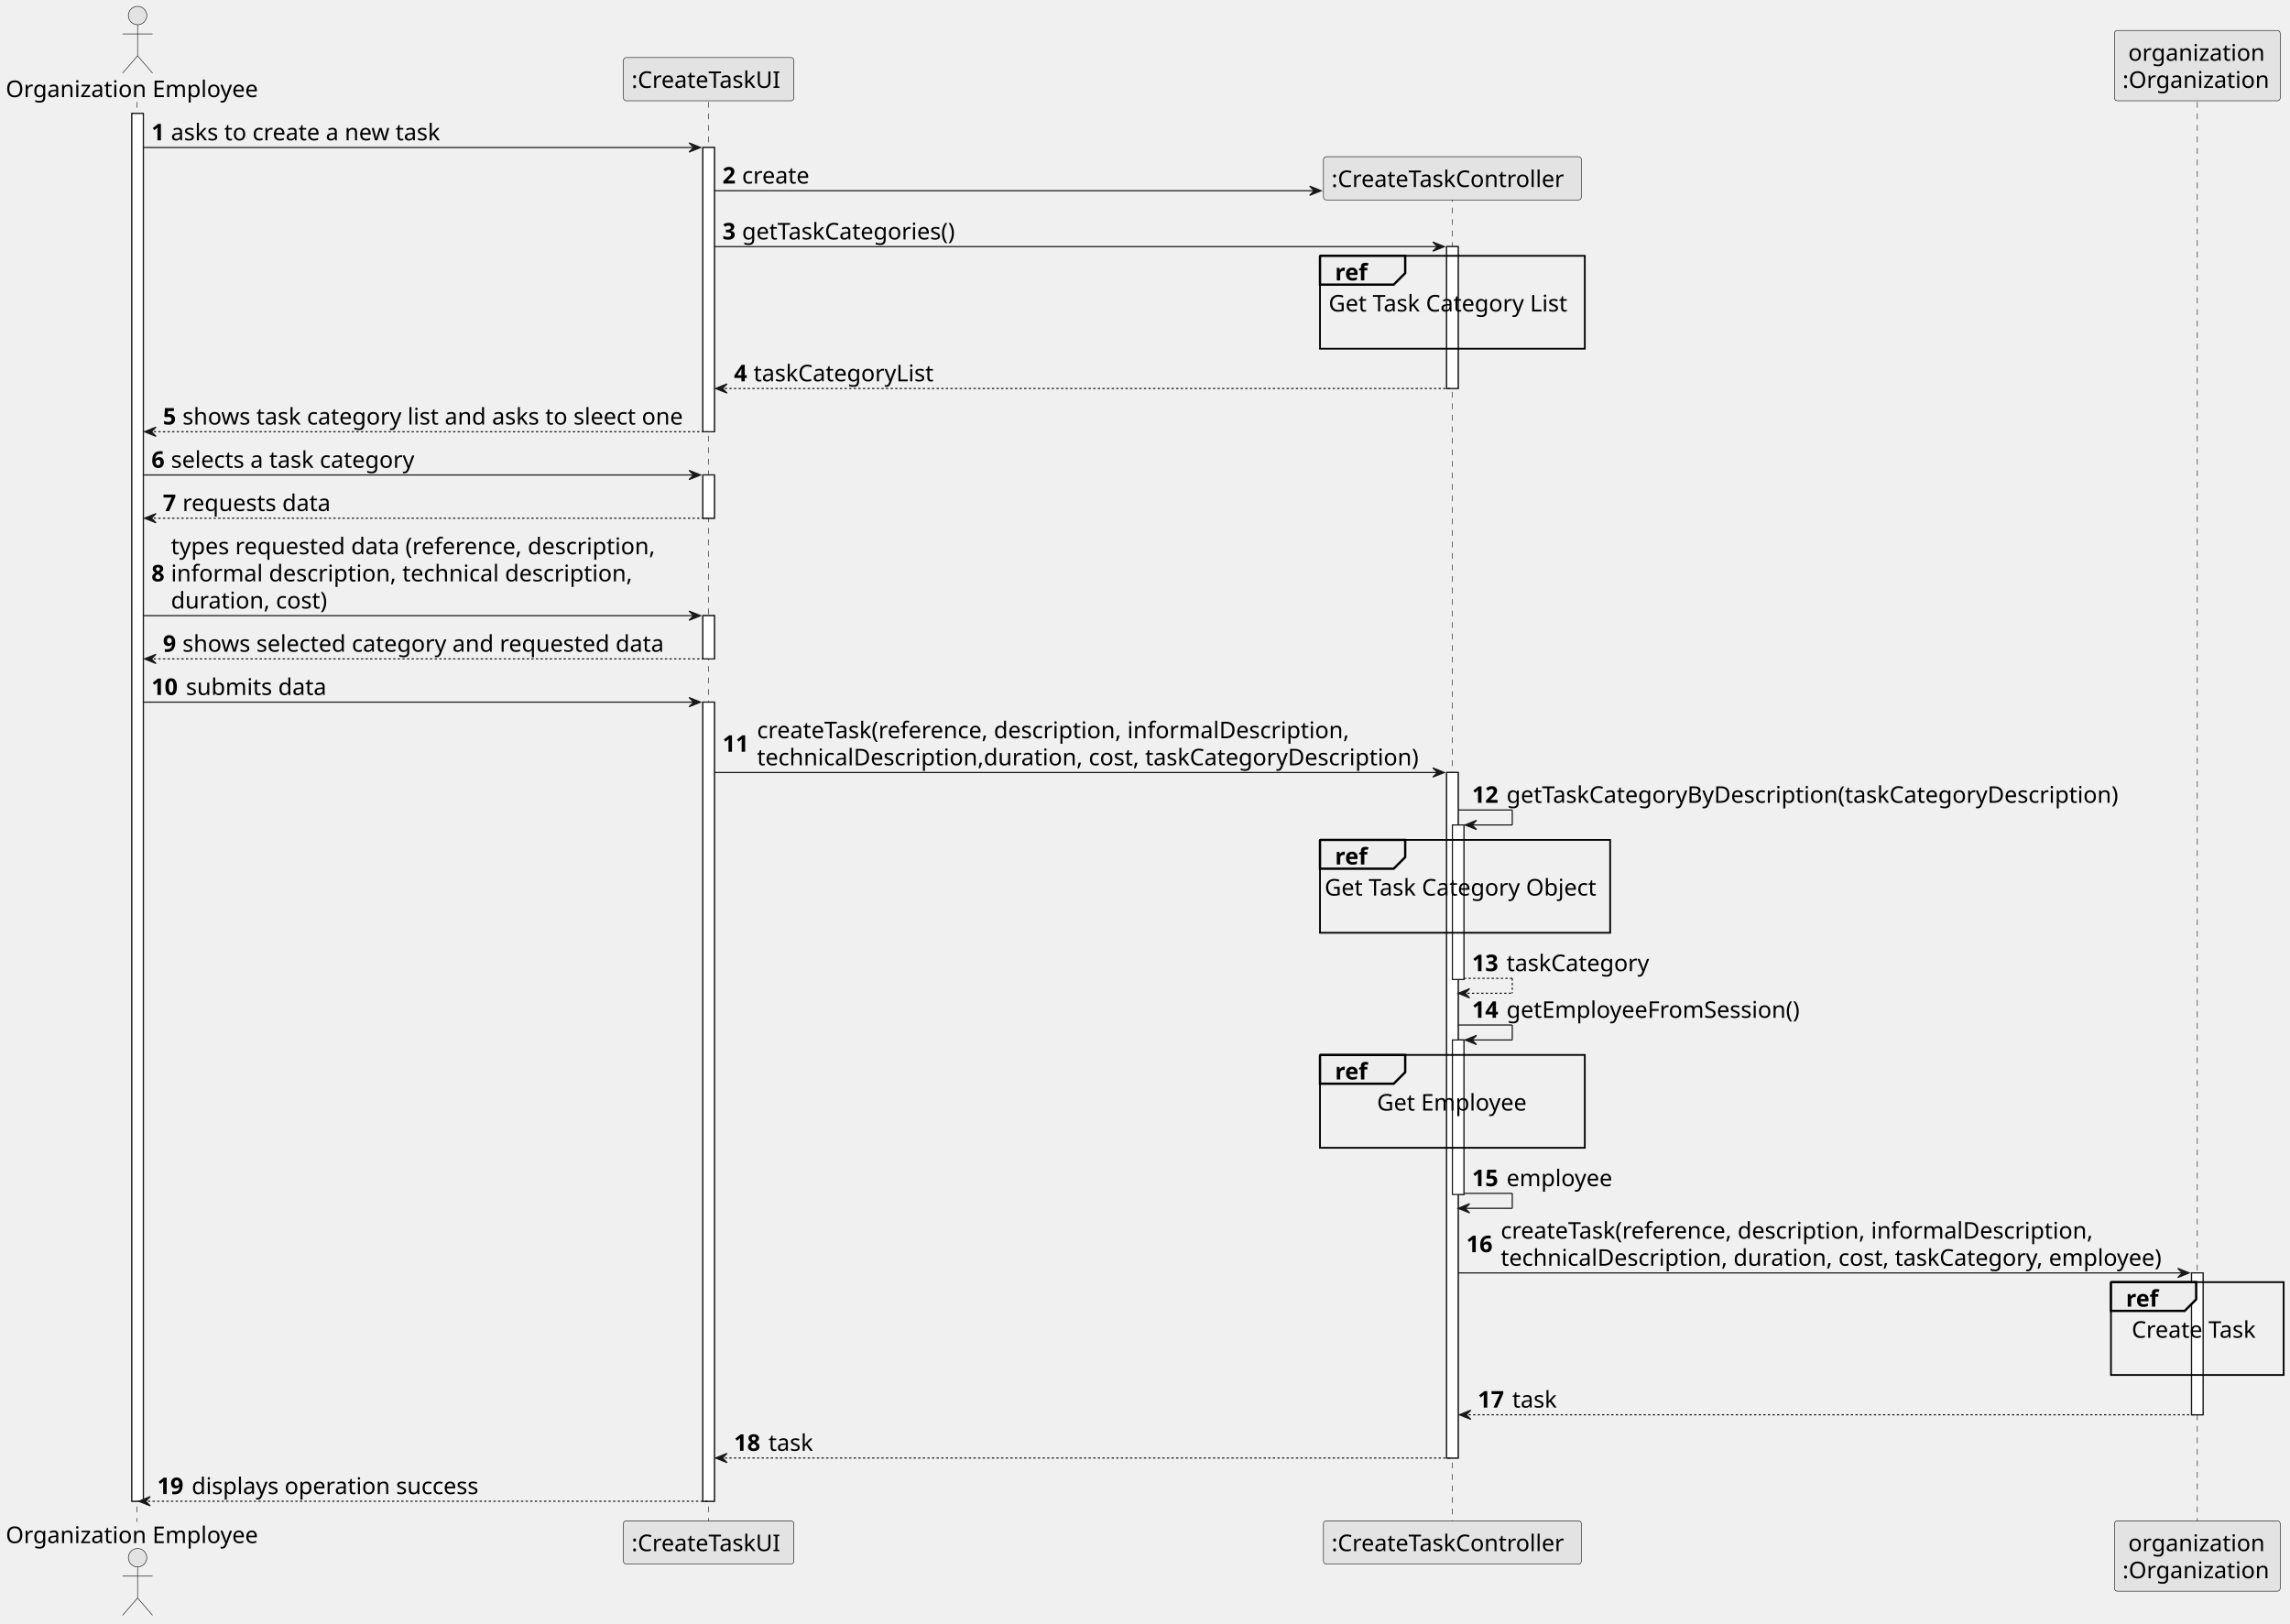
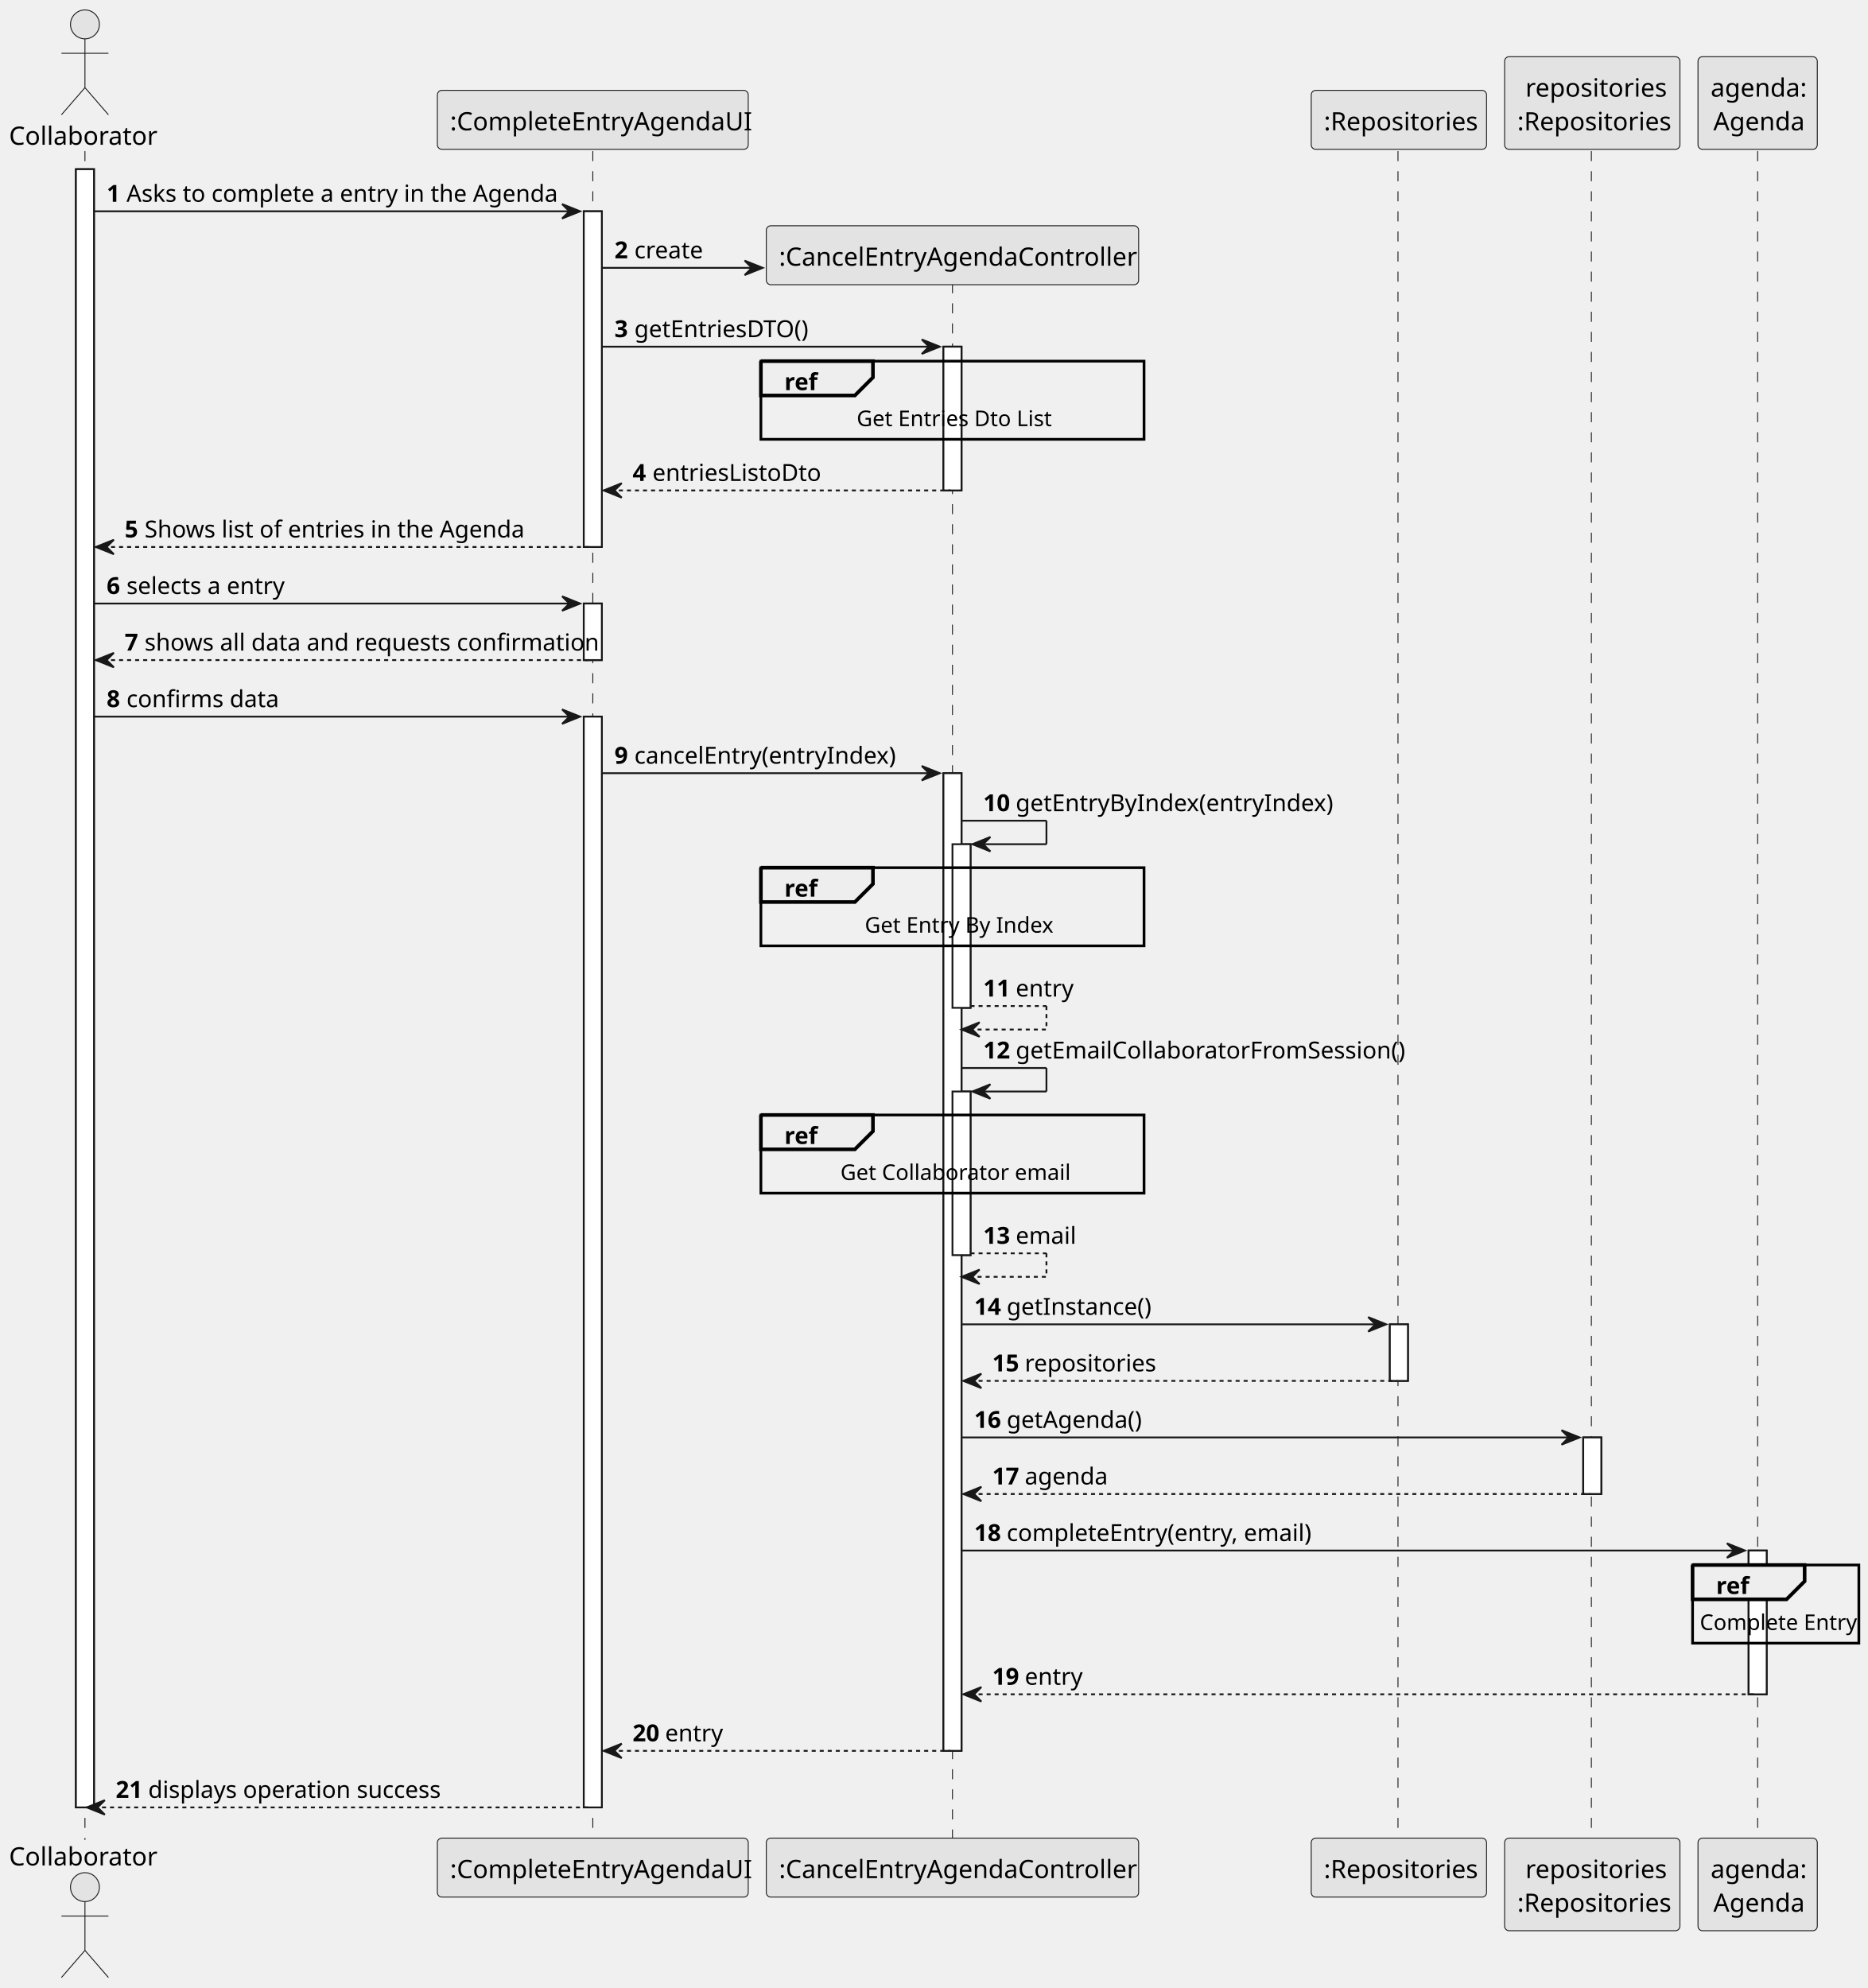
- <svg xmlns="http://www.w3.org/2000/svg" contentStyleType="text/css" height="1410px" preserveAspectRatio="none" style="width:1989px;height:1410px;background:#FFFFFF;" version="1.1" viewBox="0 0 1989 1410" width="1989px" zoomAndPan="magnify">
+ <svg xmlns="http://www.w3.org/2000/svg" contentStyleType="text/css" height="990.9px" preserveAspectRatio="none" style="width:930px;height:990px;background:#FFFFFF;" version="1.1" viewBox="0 0 930 990" width="930.6px" zoomAndPan="magnify">
  <defs />
  <g>
-     <rect fill="#FFFFFF" height="1205.414" style="stroke:#181818;stroke-width:1.0;" width="10" x="114.5" y="98.555" />
-     <rect fill="#FFFFFF" height="246.883" style="stroke:#181818;stroke-width:1.0;" width="10" x="610.5" y="128.109" />
-     <rect fill="#FFFFFF" height="37.555" style="stroke:#181818;stroke-width:1.0;" width="10" x="610.5" y="412.547" />
-     <rect fill="#FFFFFF" height="37.555" style="stroke:#181818;stroke-width:1.0;" width="10" x="610.5" y="534.766" />
-     <rect fill="#FFFFFF" height="694.094" style="stroke:#181818;stroke-width:1.0;" width="10" x="610.5" y="609.875" />
-     <rect fill="#FFFFFF" height="123.219" style="stroke:#181818;stroke-width:1.0;" width="10" x="1256.5" y="214.219" />
-     <rect fill="#FFFFFF" height="595.43" style="stroke:#181818;stroke-width:1.0;" width="10" x="1256.5" y="670.984" />
-     <rect fill="#FFFFFF" height="134.219" style="stroke:#181818;stroke-width:1.0;" width="10" x="1261.5" y="716.539" />
-     <rect fill="#FFFFFF" height="134.219" style="stroke:#181818;stroke-width:1.0;" width="10" x="1261.5" y="903.312" />
-     <rect fill="#FFFFFF" height="123.219" style="stroke:#181818;stroke-width:1.0;" width="10" x="1903.5" y="1105.641" />
-     <line style="stroke:#181818;stroke-width:0.5;stroke-dasharray:5.0,5.0;" x1="119" x2="119" y1="88.555" y2="1321.969" />
-     <line style="stroke:#181818;stroke-width:0.5;stroke-dasharray:5.0,5.0;" x1="615.5" x2="615.5" y1="88.555" y2="1321.969" />
-     <line style="stroke:#181818;stroke-width:0.5;stroke-dasharray:5.0,5.0;" x1="1261.5" x2="1261.5" y1="170.387" y2="1321.969" />
-     <line style="stroke:#181818;stroke-width:0.5;stroke-dasharray:5.0,5.0;" x1="1908.5" x2="1908.5" y1="88.555" y2="1321.969" />
-     <text fill="#000000" font-family="sans-serif" font-size="20" lengthAdjust="spacing" textLength="223" x="5" y="84.336">Organization Employee</text>
-     <ellipse cx="119.5" cy="13.5" fill="#E3E3E3" rx="8" ry="8" style="stroke:#181818;stroke-width:0.5;" />
-     <path d="M119.5,21.5 L119.5,48.5 M106.5,29.5 L132.5,29.5 M119.5,48.5 L106.5,63.5 M119.5,48.5 L132.5,63.5 " fill="none" style="stroke:#181818;stroke-width:0.5;" />
-     <text fill="#000000" font-family="sans-serif" font-size="20" lengthAdjust="spacing" textLength="223" x="5" y="1340.305">Organization Employee</text>
-     <ellipse cx="119.5" cy="1353.023" fill="#E3E3E3" rx="8" ry="8" style="stroke:#181818;stroke-width:0.5;" />
-     <path d="M119.5,1361.023 L119.5,1388.023 M106.5,1369.023 L132.5,1369.023 M119.5,1388.023 L106.5,1403.023 M119.5,1388.023 L132.5,1403.023 " fill="none" style="stroke:#181818;stroke-width:0.5;" />
-     <rect fill="#E3E3E3" height="37.555" rx="2.5" ry="2.5" style="stroke:#181818;stroke-width:0.5;" width="148" x="541.5" y="50" />
-     <text fill="#000000" font-family="sans-serif" font-size="20" lengthAdjust="spacing" textLength="134" x="548.5" y="76.336">:CreateTaskUI</text>
-     <rect fill="#E3E3E3" height="37.555" rx="2.5" ry="2.5" style="stroke:#181818;stroke-width:0.5;" width="148" x="541.5" y="1320.969" />
-     <text fill="#000000" font-family="sans-serif" font-size="20" lengthAdjust="spacing" textLength="134" x="548.5" y="1347.305">:CreateTaskUI</text>
-     <rect fill="#E3E3E3" height="37.555" rx="2.5" ry="2.5" style="stroke:#181818;stroke-width:0.5;" width="224" x="1149.5" y="1320.969" />
-     <text fill="#000000" font-family="sans-serif" font-size="20" lengthAdjust="spacing" textLength="210" x="1156.5" y="1347.305">:CreateTaskController</text>
-     <rect fill="#E3E3E3" height="61.109" rx="2.5" ry="2.5" style="stroke:#181818;stroke-width:0.5;" width="144" x="1836.5" y="26.445" />
-     <text fill="#000000" font-family="sans-serif" font-size="20" lengthAdjust="spacing" textLength="120" x="1848.5" y="52.781">organization</text>
-     <text fill="#000000" font-family="sans-serif" font-size="20" lengthAdjust="spacing" textLength="130" x="1843.5" y="76.336">:Organization</text>
-     <rect fill="#E3E3E3" height="61.109" rx="2.5" ry="2.5" style="stroke:#181818;stroke-width:0.5;" width="144" x="1836.5" y="1320.969" />
-     <text fill="#000000" font-family="sans-serif" font-size="20" lengthAdjust="spacing" textLength="120" x="1848.5" y="1347.305">organization</text>
-     <text fill="#000000" font-family="sans-serif" font-size="20" lengthAdjust="spacing" textLength="130" x="1843.5" y="1370.859">:Organization</text>
-     <rect fill="#FFFFFF" height="1205.414" style="stroke:#181818;stroke-width:1.0;" width="10" x="114.5" y="98.555" />
-     <rect fill="#FFFFFF" height="246.883" style="stroke:#181818;stroke-width:1.0;" width="10" x="610.5" y="128.109" />
-     <rect fill="#FFFFFF" height="37.555" style="stroke:#181818;stroke-width:1.0;" width="10" x="610.5" y="412.547" />
-     <rect fill="#FFFFFF" height="37.555" style="stroke:#181818;stroke-width:1.0;" width="10" x="610.5" y="534.766" />
-     <rect fill="#FFFFFF" height="694.094" style="stroke:#181818;stroke-width:1.0;" width="10" x="610.5" y="609.875" />
-     <rect fill="#FFFFFF" height="123.219" style="stroke:#181818;stroke-width:1.0;" width="10" x="1256.5" y="214.219" />
-     <rect fill="#FFFFFF" height="595.43" style="stroke:#181818;stroke-width:1.0;" width="10" x="1256.5" y="670.984" />
-     <rect fill="#FFFFFF" height="134.219" style="stroke:#181818;stroke-width:1.0;" width="10" x="1261.5" y="716.539" />
-     <rect fill="#FFFFFF" height="134.219" style="stroke:#181818;stroke-width:1.0;" width="10" x="1261.5" y="903.312" />
-     <rect fill="#FFFFFF" height="123.219" style="stroke:#181818;stroke-width:1.0;" width="10" x="1903.5" y="1105.641" />
-     <polygon fill="#181818" points="598.5,124.109,608.5,128.109,598.5,132.109,602.5,128.109" style="stroke:#181818;stroke-width:1.0;" />
-     <line style="stroke:#181818;stroke-width:1.0;" x1="124.5" x2="604.5" y1="128.109" y2="128.109" />
-     <text fill="#000000" font-family="sans-serif" font-size="20" font-weight="bold" lengthAdjust="spacing" textLength="13" x="131.5" y="121.891">1</text>
-     <text fill="#000000" font-family="sans-serif" font-size="20" lengthAdjust="spacing" textLength="239" x="148.5" y="121.891">asks to create a new task</text>
-     <polygon fill="#181818" points="1137.5,161.664,1147.5,165.664,1137.5,169.664,1141.5,165.664" style="stroke:#181818;stroke-width:1.0;" />
-     <line style="stroke:#181818;stroke-width:1.0;" x1="620.5" x2="1143.5" y1="165.664" y2="165.664" />
-     <text fill="#000000" font-family="sans-serif" font-size="20" font-weight="bold" lengthAdjust="spacing" textLength="13" x="627.5" y="159.445">2</text>
-     <text fill="#000000" font-family="sans-serif" font-size="20" lengthAdjust="spacing" textLength="58" x="644.5" y="159.445">create</text>
-     <rect fill="#E3E3E3" height="37.555" rx="2.5" ry="2.5" style="stroke:#181818;stroke-width:0.5;" width="224" x="1149.5" y="136.109" />
-     <text fill="#000000" font-family="sans-serif" font-size="20" lengthAdjust="spacing" textLength="210" x="1156.5" y="162.445">:CreateTaskController</text>
-     <polygon fill="#181818" points="1244.5,210.219,1254.5,214.219,1244.5,218.219,1248.5,214.219" style="stroke:#181818;stroke-width:1.0;" />
-     <line style="stroke:#181818;stroke-width:1.0;" x1="620.5" x2="1250.5" y1="214.219" y2="214.219" />
-     <text fill="#000000" font-family="sans-serif" font-size="20" font-weight="bold" lengthAdjust="spacing" textLength="13" x="627.5" y="208">3</text>
-     <text fill="#000000" font-family="sans-serif" font-size="20" lengthAdjust="spacing" textLength="192" x="644.5" y="208">getTaskCategories()</text>
-     <rect fill="none" height="80.664" style="stroke:#000000;stroke-width:1.5;" width="230" x="1146.5" y="222.219" />
-     <path d="M1146.5,222.219 L1220.5,222.219 L1220.5,237.219 L1210.5,247.219 L1146.5,247.219 L1146.5,222.219 " fill="#EEEEEE" style="stroke:#000000;stroke-width:2.0;" />
-     <text fill="#000000" font-family="sans-serif" font-size="20" font-weight="bold" lengthAdjust="spacing" textLength="29" x="1159.5" y="243.555">ref</text>
-     <text fill="#000000" font-family="sans-serif" font-size="20" lengthAdjust="spacing" textLength="215" x="1154" y="270.555">Get Task Category List</text>
-     <text fill="#000000" font-family="sans-serif" font-size="20" lengthAdjust="spacing" textLength="6" x="1258.5" y="294.109"> </text>
-     <polygon fill="#181818" points="631.5,333.438,621.5,337.438,631.5,341.438,627.5,337.438" style="stroke:#181818;stroke-width:1.0;" />
-     <line style="stroke:#181818;stroke-width:1.0;stroke-dasharray:2.0,2.0;" x1="625.5" x2="1260.5" y1="337.438" y2="337.438" />
-     <text fill="#000000" font-family="sans-serif" font-size="20" font-weight="bold" lengthAdjust="spacing" textLength="13" x="637.5" y="331.219">4</text>
-     <text fill="#000000" font-family="sans-serif" font-size="20" lengthAdjust="spacing" textLength="159" x="654.5" y="331.219">taskCategoryList</text>
-     <polygon fill="#181818" points="135.5,370.992,125.5,374.992,135.5,378.992,131.5,374.992" style="stroke:#181818;stroke-width:1.0;" />
-     <line style="stroke:#181818;stroke-width:1.0;stroke-dasharray:2.0,2.0;" x1="129.5" x2="614.5" y1="374.992" y2="374.992" />
-     <text fill="#000000" font-family="sans-serif" font-size="20" font-weight="bold" lengthAdjust="spacing" textLength="13" x="141.5" y="368.773">5</text>
-     <text fill="#000000" font-family="sans-serif" font-size="20" lengthAdjust="spacing" textLength="445" x="158.5" y="368.773">shows task category list and asks to sleect one</text>
-     <polygon fill="#181818" points="598.5,408.547,608.5,412.547,598.5,416.547,602.5,412.547" style="stroke:#181818;stroke-width:1.0;" />
-     <line style="stroke:#181818;stroke-width:1.0;" x1="124.5" x2="604.5" y1="412.547" y2="412.547" />
-     <text fill="#000000" font-family="sans-serif" font-size="20" font-weight="bold" lengthAdjust="spacing" textLength="13" x="131.5" y="406.328">6</text>
-     <text fill="#000000" font-family="sans-serif" font-size="20" lengthAdjust="spacing" textLength="215" x="148.5" y="406.328">selects a task category</text>
-     <polygon fill="#181818" points="135.5,446.102,125.5,450.102,135.5,454.102,131.5,450.102" style="stroke:#181818;stroke-width:1.0;" />
-     <line style="stroke:#181818;stroke-width:1.0;stroke-dasharray:2.0,2.0;" x1="129.5" x2="614.5" y1="450.102" y2="450.102" />
-     <text fill="#000000" font-family="sans-serif" font-size="20" font-weight="bold" lengthAdjust="spacing" textLength="13" x="141.5" y="443.883">7</text>
-     <text fill="#000000" font-family="sans-serif" font-size="20" lengthAdjust="spacing" textLength="130" x="158.5" y="443.883">requests data</text>
-     <polygon fill="#181818" points="598.5,530.766,608.5,534.766,598.5,538.766,602.5,534.766" style="stroke:#181818;stroke-width:1.0;" />
-     <line style="stroke:#181818;stroke-width:1.0;" x1="124.5" x2="604.5" y1="534.766" y2="534.766" />
-     <text fill="#000000" font-family="sans-serif" font-size="20" font-weight="bold" lengthAdjust="spacing" textLength="13" x="131.5" y="504.992">8</text>
-     <text fill="#000000" font-family="sans-serif" font-size="20" lengthAdjust="spacing" textLength="429" x="148.5" y="481.438">types requested data (reference, description,</text>
-     <text fill="#000000" font-family="sans-serif" font-size="20" lengthAdjust="spacing" textLength="412" x="148.5" y="504.992">informal description, technical description,</text>
-     <text fill="#000000" font-family="sans-serif" font-size="20" lengthAdjust="spacing" textLength="139" x="148.5" y="528.547">duration, cost)</text>
-     <polygon fill="#181818" points="135.5,568.32,125.5,572.32,135.5,576.32,131.5,572.32" style="stroke:#181818;stroke-width:1.0;" />
-     <line style="stroke:#181818;stroke-width:1.0;stroke-dasharray:2.0,2.0;" x1="129.5" x2="614.5" y1="572.32" y2="572.32" />
-     <text fill="#000000" font-family="sans-serif" font-size="20" font-weight="bold" lengthAdjust="spacing" textLength="13" x="141.5" y="566.102">9</text>
-     <text fill="#000000" font-family="sans-serif" font-size="20" lengthAdjust="spacing" textLength="423" x="158.5" y="566.102">shows selected category and requested data</text>
-     <polygon fill="#181818" points="598.5,605.875,608.5,609.875,598.5,613.875,602.5,609.875" style="stroke:#181818;stroke-width:1.0;" />
-     <line style="stroke:#181818;stroke-width:1.0;" x1="124.5" x2="604.5" y1="609.875" y2="609.875" />
-     <text fill="#000000" font-family="sans-serif" font-size="20" font-weight="bold" lengthAdjust="spacing" textLength="26" x="131.5" y="603.656">10</text>
-     <text fill="#000000" font-family="sans-serif" font-size="20" lengthAdjust="spacing" textLength="125" x="161.5" y="603.656">submits data</text>
-     <polygon fill="#181818" points="1244.5,666.984,1254.5,670.984,1244.5,674.984,1248.5,670.984" style="stroke:#181818;stroke-width:1.0;" />
-     <line style="stroke:#181818;stroke-width:1.0;" x1="620.5" x2="1250.5" y1="670.984" y2="670.984" />
-     <text fill="#000000" font-family="sans-serif" font-size="20" font-weight="bold" lengthAdjust="spacing" textLength="26" x="627.5" y="652.988">11</text>
-     <text fill="#000000" font-family="sans-serif" font-size="20" lengthAdjust="spacing" textLength="529" x="657.5" y="641.211">createTask(reference, description, informalDescription,</text>
-     <text fill="#000000" font-family="sans-serif" font-size="20" lengthAdjust="spacing" textLength="587" x="657.5" y="664.766">technicalDescription,duration, cost, taskCategoryDescription)</text>
-     <line style="stroke:#181818;stroke-width:1.0;" x1="1266.5" x2="1313.5" y1="703.539" y2="703.539" />
-     <line style="stroke:#181818;stroke-width:1.0;" x1="1313.5" x2="1313.5" y1="703.539" y2="716.539" />
-     <line style="stroke:#181818;stroke-width:1.0;" x1="1272.5" x2="1313.5" y1="716.539" y2="716.539" />
-     <polygon fill="#181818" points="1282.5,712.539,1272.5,716.539,1282.5,720.539,1278.5,716.539" style="stroke:#181818;stroke-width:1.0;" />
-     <text fill="#000000" font-family="sans-serif" font-size="20" font-weight="bold" lengthAdjust="spacing" textLength="26" x="1278.5" y="697.32">12</text>
-     <text fill="#000000" font-family="sans-serif" font-size="20" lengthAdjust="spacing" textLength="542" x="1308.5" y="697.32">getTaskCategoryByDescription(taskCategoryDescription)</text>
-     <rect fill="none" height="80.664" style="stroke:#000000;stroke-width:1.5;" width="252" x="1146.5" y="729.539" />
-     <path d="M1146.5,729.539 L1220.5,729.539 L1220.5,744.539 L1210.5,754.539 L1146.5,754.539 L1146.5,729.539 " fill="#EEEEEE" style="stroke:#000000;stroke-width:2.0;" />
-     <text fill="#000000" font-family="sans-serif" font-size="20" font-weight="bold" lengthAdjust="spacing" textLength="29" x="1159.5" y="750.875">ref</text>
-     <text fill="#000000" font-family="sans-serif" font-size="20" lengthAdjust="spacing" textLength="244" x="1150.5" y="777.875">Get Task Category Object</text>
-     <text fill="#000000" font-family="sans-serif" font-size="20" lengthAdjust="spacing" textLength="6" x="1269.5" y="801.43"> </text>
-     <line style="stroke:#181818;stroke-width:1.0;stroke-dasharray:2.0,2.0;" x1="1271.5" x2="1313.5" y1="849.758" y2="849.758" />
-     <line style="stroke:#181818;stroke-width:1.0;stroke-dasharray:2.0,2.0;" x1="1313.5" x2="1313.5" y1="849.758" y2="862.758" />
-     <line style="stroke:#181818;stroke-width:1.0;stroke-dasharray:2.0,2.0;" x1="1266.5" x2="1313.5" y1="862.758" y2="862.758" />
-     <polygon fill="#181818" points="1276.5,858.758,1266.5,862.758,1276.5,866.758,1272.5,862.758" style="stroke:#181818;stroke-width:1.0;" />
-     <text fill="#000000" font-family="sans-serif" font-size="20" font-weight="bold" lengthAdjust="spacing" textLength="26" x="1278.5" y="843.539">13</text>
-     <text fill="#000000" font-family="sans-serif" font-size="20" lengthAdjust="spacing" textLength="125" x="1308.5" y="843.539">taskCategory</text>
-     <line style="stroke:#181818;stroke-width:1.0;" x1="1266.5" x2="1313.5" y1="890.312" y2="890.312" />
-     <line style="stroke:#181818;stroke-width:1.0;" x1="1313.5" x2="1313.5" y1="890.312" y2="903.312" />
-     <line style="stroke:#181818;stroke-width:1.0;" x1="1272.5" x2="1313.5" y1="903.312" y2="903.312" />
-     <polygon fill="#181818" points="1282.5,899.312,1272.5,903.312,1282.5,907.312,1278.5,903.312" style="stroke:#181818;stroke-width:1.0;" />
-     <text fill="#000000" font-family="sans-serif" font-size="20" font-weight="bold" lengthAdjust="spacing" textLength="26" x="1278.5" y="884.094">14</text>
-     <text fill="#000000" font-family="sans-serif" font-size="20" lengthAdjust="spacing" textLength="259" x="1308.5" y="884.094">getEmployeeFromSession()</text>
-     <rect fill="none" height="80.664" style="stroke:#000000;stroke-width:1.5;" width="230" x="1146.5" y="916.312" />
-     <path d="M1146.5,916.312 L1220.5,916.312 L1220.5,931.312 L1210.5,941.312 L1146.5,941.312 L1146.5,916.312 " fill="#EEEEEE" style="stroke:#000000;stroke-width:2.0;" />
-     <text fill="#000000" font-family="sans-serif" font-size="20" font-weight="bold" lengthAdjust="spacing" textLength="29" x="1159.5" y="937.648">ref</text>
-     <text fill="#000000" font-family="sans-serif" font-size="20" lengthAdjust="spacing" textLength="131" x="1196" y="964.648">Get Employee</text>
-     <text fill="#000000" font-family="sans-serif" font-size="20" lengthAdjust="spacing" textLength="6" x="1258.5" y="988.203"> </text>
-     <line style="stroke:#181818;stroke-width:1.0;" x1="1271.5" x2="1313.5" y1="1036.531" y2="1036.531" />
-     <line style="stroke:#181818;stroke-width:1.0;" x1="1313.5" x2="1313.5" y1="1036.531" y2="1049.531" />
-     <line style="stroke:#181818;stroke-width:1.0;" x1="1266.5" x2="1313.5" y1="1049.531" y2="1049.531" />
-     <polygon fill="#181818" points="1276.5,1045.531,1266.5,1049.531,1276.5,1053.531,1272.5,1049.531" style="stroke:#181818;stroke-width:1.0;" />
-     <text fill="#000000" font-family="sans-serif" font-size="20" font-weight="bold" lengthAdjust="spacing" textLength="26" x="1278.5" y="1030.312">15</text>
-     <text fill="#000000" font-family="sans-serif" font-size="20" lengthAdjust="spacing" textLength="93" x="1308.5" y="1030.312">employee</text>
-     <polygon fill="#181818" points="1891.5,1101.641,1901.5,1105.641,1891.5,1109.641,1895.5,1105.641" style="stroke:#181818;stroke-width:1.0;" />
-     <line style="stroke:#181818;stroke-width:1.0;" x1="1266.5" x2="1897.5" y1="1105.641" y2="1105.641" />
-     <text fill="#000000" font-family="sans-serif" font-size="20" font-weight="bold" lengthAdjust="spacing" textLength="26" x="1273.5" y="1087.645">16</text>
-     <text fill="#000000" font-family="sans-serif" font-size="20" lengthAdjust="spacing" textLength="529" x="1303.5" y="1075.867">createTask(reference, description, informalDescription,</text>
-     <text fill="#000000" font-family="sans-serif" font-size="20" lengthAdjust="spacing" textLength="588" x="1303.5" y="1099.422">technicalDescription, duration, cost, taskCategory, employee)</text>
-     <rect fill="none" height="80.664" style="stroke:#000000;stroke-width:1.5;" width="150" x="1833.5" y="1113.641" />
-     <path d="M1833.5,1113.641 L1907.5,1113.641 L1907.5,1128.641 L1897.5,1138.641 L1833.5,1138.641 L1833.5,1113.641 " fill="#EEEEEE" style="stroke:#000000;stroke-width:2.0;" />
-     <text fill="#000000" font-family="sans-serif" font-size="20" font-weight="bold" lengthAdjust="spacing" textLength="29" x="1846.5" y="1134.977">ref</text>
-     <text fill="#000000" font-family="sans-serif" font-size="20" lengthAdjust="spacing" textLength="114" x="1851.5" y="1161.977">Create Task</text>
-     <text fill="#000000" font-family="sans-serif" font-size="20" lengthAdjust="spacing" textLength="6" x="1905.5" y="1185.531"> </text>
-     <polygon fill="#181818" points="1277.5,1224.859,1267.5,1228.859,1277.5,1232.859,1273.5,1228.859" style="stroke:#181818;stroke-width:1.0;" />
-     <line style="stroke:#181818;stroke-width:1.0;stroke-dasharray:2.0,2.0;" x1="1271.5" x2="1907.5" y1="1228.859" y2="1228.859" />
-     <text fill="#000000" font-family="sans-serif" font-size="20" font-weight="bold" lengthAdjust="spacing" textLength="26" x="1283.5" y="1222.641">17</text>
-     <text fill="#000000" font-family="sans-serif" font-size="20" lengthAdjust="spacing" textLength="40" x="1313.5" y="1222.641">task</text>
-     <polygon fill="#181818" points="631.5,1262.414,621.5,1266.414,631.5,1270.414,627.5,1266.414" style="stroke:#181818;stroke-width:1.0;" />
-     <line style="stroke:#181818;stroke-width:1.0;stroke-dasharray:2.0,2.0;" x1="625.5" x2="1260.5" y1="1266.414" y2="1266.414" />
-     <text fill="#000000" font-family="sans-serif" font-size="20" font-weight="bold" lengthAdjust="spacing" textLength="26" x="637.5" y="1260.195">18</text>
-     <text fill="#000000" font-family="sans-serif" font-size="20" lengthAdjust="spacing" textLength="40" x="667.5" y="1260.195">task</text>
-     <polygon fill="#181818" points="130.5,1299.969,120.5,1303.969,130.5,1307.969,126.5,1303.969" style="stroke:#181818;stroke-width:1.0;" />
-     <line style="stroke:#181818;stroke-width:1.0;stroke-dasharray:2.0,2.0;" x1="124.5" x2="614.5" y1="1303.969" y2="1303.969" />
-     <text fill="#000000" font-family="sans-serif" font-size="20" font-weight="bold" lengthAdjust="spacing" textLength="26" x="136.5" y="1297.75">19</text>
-     <text fill="#000000" font-family="sans-serif" font-size="20" lengthAdjust="spacing" textLength="256" x="166.5" y="1297.75">displays operation success</text>
+     <rect fill="#FFFFFF" height="815.804" style="stroke:#181818;stroke-width:0.9;" width="9" x="37.8" y="84.259" />
+     <rect fill="#FFFFFF" height="167.172" style="stroke:#181818;stroke-width:0.9;" width="9" x="290.7" y="105.221" />
+     <rect fill="#FFFFFF" height="28.162" style="stroke:#181818;stroke-width:0.9;" width="9" x="290.7" y="300.554" />
+     <rect fill="#FFFFFF" height="543.185" style="stroke:#181818;stroke-width:0.9;" width="9" x="290.7" y="356.878" />
+     <rect fill="#FFFFFF" height="71.589" style="stroke:#181818;stroke-width:0.9;" width="9" x="469.8" y="172.642" />
+     <rect fill="#FFFFFF" height="486.861" style="stroke:#181818;stroke-width:0.9;" width="9" x="469.8" y="385.04" />
+     <rect fill="#FFFFFF" height="81.489" style="stroke:#181818;stroke-width:0.9;" width="9" x="474.3" y="420.402" />
+     <rect fill="#FFFFFF" height="81.489" style="stroke:#181818;stroke-width:0.9;" width="9" x="474.3" y="543.553" />
+     <rect fill="#FFFFFF" height="28.162" style="stroke:#181818;stroke-width:0.9;" width="9" x="692.1" y="659.503" />
+     <rect fill="#FFFFFF" height="28.162" style="stroke:#181818;stroke-width:0.9;" width="9" x="788.4" y="715.827" />
+     <rect fill="#FFFFFF" height="71.589" style="stroke:#181818;stroke-width:0.9;" width="9" x="870.75" y="772.151" />
+     <line style="stroke:#181818;stroke-width:0.45;stroke-dasharray:5.0,5.0;" x1="42.3" x2="42.3" y1="75.259" y2="916.263" />
+     <line style="stroke:#181818;stroke-width:0.45;stroke-dasharray:5.0,5.0;" x1="295.2" x2="295.2" y1="75.259" y2="916.263" />
+     <line style="stroke:#181818;stroke-width:0.45;stroke-dasharray:5.0,5.0;" x1="474.3" x2="474.3" y1="141.05" y2="916.263" />
+     <line style="stroke:#181818;stroke-width:0.45;stroke-dasharray:5.0,5.0;" x1="696.15" x2="696.15" y1="75.259" y2="916.263" />
+     <line style="stroke:#181818;stroke-width:0.45;stroke-dasharray:5.0,5.0;" x1="792.45" x2="792.45" y1="75.259" y2="916.263" />
+     <line style="stroke:#181818;stroke-width:0.45;stroke-dasharray:5.0,5.0;" x1="875.25" x2="875.25" y1="75.259" y2="916.263" />
+     <text fill="#000000" font-family="sans-serif" font-size="12.6" lengthAdjust="spacing" textLength="70.2" x="4.5" y="72.097">Collaborator</text>
+     <ellipse cx="42.3" cy="12.15" fill="#E3E3E3" rx="7.2" ry="7.2" style="stroke:#181818;stroke-width:0.45;" />
+     <path d="M42.3,19.35 L42.3,43.65 M30.6,26.55 L54,26.55 M42.3,43.65 L30.6,57.15 M42.3,43.65 L54,57.15 " fill="none" style="stroke:#181818;stroke-width:0.45;" />
+     <text fill="#000000" font-family="sans-serif" font-size="12.6" lengthAdjust="spacing" textLength="70.2" x="4.5" y="928.96">Collaborator</text>
+     <ellipse cx="42.3" cy="939.772" fill="#E3E3E3" rx="7.2" ry="7.2" style="stroke:#181818;stroke-width:0.45;" />
+     <path d="M42.3,946.972 L42.3,971.272 M30.6,954.172 L54,954.172 M42.3,971.272 L30.6,984.772 M42.3,971.272 L54,984.772 " fill="none" style="stroke:#181818;stroke-width:0.45;" />
+     <rect fill="#E3E3E3" height="29.359" rx="2.25" ry="2.25" style="stroke:#181818;stroke-width:0.45;" width="154.8" x="217.8" y="45" />
+     <text fill="#000000" font-family="sans-serif" font-size="12.6" lengthAdjust="spacing" textLength="142.2" x="224.1" y="64.897">:CompleteEntryAgendaUI</text>
+     <rect fill="#E3E3E3" height="29.359" rx="2.25" ry="2.25" style="stroke:#181818;stroke-width:0.45;" width="154.8" x="217.8" y="915.363" />
+     <text fill="#000000" font-family="sans-serif" font-size="12.6" lengthAdjust="spacing" textLength="142.2" x="224.1" y="935.26">:CompleteEntryAgendaUI</text>
+     <rect fill="#E3E3E3" height="29.359" rx="2.25" ry="2.25" style="stroke:#181818;stroke-width:0.45;" width="185.4" x="381.6" y="915.363" />
+     <text fill="#000000" font-family="sans-serif" font-size="12.6" lengthAdjust="spacing" textLength="172.8" x="387.9" y="935.26">:CancelEntryAgendaController</text>
+     <rect fill="#E3E3E3" height="29.359" rx="2.25" ry="2.25" style="stroke:#181818;stroke-width:0.45;" width="87.3" x="652.95" y="45" />
+     <text fill="#000000" font-family="sans-serif" font-size="12.6" lengthAdjust="spacing" textLength="74.7" x="659.25" y="64.897">:Repositories</text>
+     <rect fill="#E3E3E3" height="29.359" rx="2.25" ry="2.25" style="stroke:#181818;stroke-width:0.45;" width="87.3" x="652.95" y="915.363" />
+     <text fill="#000000" font-family="sans-serif" font-size="12.6" lengthAdjust="spacing" textLength="74.7" x="659.25" y="935.26">:Repositories</text>
+     <rect fill="#E3E3E3" height="46.118" rx="2.25" ry="2.25" style="stroke:#181818;stroke-width:0.45;" width="87.3" x="749.25" y="28.241" />
+     <text fill="#000000" font-family="sans-serif" font-size="12.6" lengthAdjust="spacing" textLength="66.6" x="759.6" y="48.138">repositories</text>
+     <text fill="#000000" font-family="sans-serif" font-size="12.6" lengthAdjust="spacing" textLength="74.7" x="755.55" y="64.897">:Repositories</text>
+     <rect fill="#E3E3E3" height="46.118" rx="2.25" ry="2.25" style="stroke:#181818;stroke-width:0.45;" width="87.3" x="749.25" y="915.363" />
+     <text fill="#000000" font-family="sans-serif" font-size="12.6" lengthAdjust="spacing" textLength="66.6" x="759.6" y="935.26">repositories</text>
+     <text fill="#000000" font-family="sans-serif" font-size="12.6" lengthAdjust="spacing" textLength="74.7" x="755.55" y="952.019">:Repositories</text>
+     <rect fill="#E3E3E3" height="46.118" rx="2.25" ry="2.25" style="stroke:#181818;stroke-width:0.45;" width="59.4" x="845.55" y="28.241" />
+     <text fill="#000000" font-family="sans-serif" font-size="12.6" lengthAdjust="spacing" textLength="46.8" x="851.85" y="48.138">agenda:</text>
+     <text fill="#000000" font-family="sans-serif" font-size="12.6" lengthAdjust="spacing" textLength="44.1" x="853.2" y="64.897">Agenda</text>
+     <rect fill="#E3E3E3" height="46.118" rx="2.25" ry="2.25" style="stroke:#181818;stroke-width:0.45;" width="59.4" x="845.55" y="915.363" />
+     <text fill="#000000" font-family="sans-serif" font-size="12.6" lengthAdjust="spacing" textLength="46.8" x="851.85" y="935.26">agenda:</text>
+     <text fill="#000000" font-family="sans-serif" font-size="12.6" lengthAdjust="spacing" textLength="44.1" x="853.2" y="952.019">Agenda</text>
+     <rect fill="#FFFFFF" height="815.804" style="stroke:#181818;stroke-width:0.9;" width="9" x="37.8" y="84.259" />
+     <rect fill="#FFFFFF" height="167.172" style="stroke:#181818;stroke-width:0.9;" width="9" x="290.7" y="105.221" />
+     <rect fill="#FFFFFF" height="28.162" style="stroke:#181818;stroke-width:0.9;" width="9" x="290.7" y="300.554" />
+     <rect fill="#FFFFFF" height="543.185" style="stroke:#181818;stroke-width:0.9;" width="9" x="290.7" y="356.878" />
+     <rect fill="#FFFFFF" height="71.589" style="stroke:#181818;stroke-width:0.9;" width="9" x="469.8" y="172.642" />
+     <rect fill="#FFFFFF" height="486.861" style="stroke:#181818;stroke-width:0.9;" width="9" x="469.8" y="385.04" />
+     <rect fill="#FFFFFF" height="81.489" style="stroke:#181818;stroke-width:0.9;" width="9" x="474.3" y="420.402" />
+     <rect fill="#FFFFFF" height="81.489" style="stroke:#181818;stroke-width:0.9;" width="9" x="474.3" y="543.553" />
+     <rect fill="#FFFFFF" height="28.162" style="stroke:#181818;stroke-width:0.9;" width="9" x="692.1" y="659.503" />
+     <rect fill="#FFFFFF" height="28.162" style="stroke:#181818;stroke-width:0.9;" width="9" x="788.4" y="715.827" />
+     <rect fill="#FFFFFF" height="71.589" style="stroke:#181818;stroke-width:0.9;" width="9" x="870.75" y="772.151" />
+     <polygon fill="#181818" points="279.9,101.621,288.9,105.221,279.9,108.821,283.5,105.221" style="stroke:#181818;stroke-width:0.9;" />
+     <line style="stroke:#181818;stroke-width:0.9;" x1="46.8" x2="285.3" y1="105.221" y2="105.221" />
+     <text fill="#000000" font-family="sans-serif" font-size="11.7" font-weight="bold" lengthAdjust="spacing" textLength="6.3" x="53.1" y="100.484">1</text>
+     <text fill="#000000" font-family="sans-serif" font-size="11.7" lengthAdjust="spacing" textLength="207" x="63" y="100.484">Asks to complete a entry in the Agenda</text>
+     <polygon fill="#181818" points="370.8,129.783,379.8,133.383,370.8,136.983,374.4,133.383" style="stroke:#181818;stroke-width:0.9;" />
+     <line style="stroke:#181818;stroke-width:0.9;" x1="299.7" x2="376.2" y1="133.383" y2="133.383" />
+     <text fill="#000000" font-family="sans-serif" font-size="11.7" font-weight="bold" lengthAdjust="spacing" textLength="6.3" x="306" y="128.646">2</text>
+     <text fill="#000000" font-family="sans-serif" font-size="11.7" lengthAdjust="spacing" textLength="32.4" x="315.9" y="128.646">create</text>
+     <rect fill="#E3E3E3" height="29.359" rx="2.25" ry="2.25" style="stroke:#181818;stroke-width:0.45;" width="185.4" x="381.6" y="112.421" />
+     <text fill="#000000" font-family="sans-serif" font-size="12.6" lengthAdjust="spacing" textLength="172.8" x="387.9" y="132.318">:CancelEntryAgendaController</text>
+     <polygon fill="#181818" points="459,169.042,468,172.642,459,176.242,462.6,172.642" style="stroke:#181818;stroke-width:0.9;" />
+     <line style="stroke:#181818;stroke-width:0.9;" x1="299.7" x2="464.4" y1="172.642" y2="172.642" />
+     <text fill="#000000" font-family="sans-serif" font-size="11.7" font-weight="bold" lengthAdjust="spacing" textLength="6.3" x="306" y="167.905">3</text>
+     <text fill="#000000" font-family="sans-serif" font-size="11.7" lengthAdjust="spacing" textLength="83.7" x="315.9" y="167.905">getEntriesDTO()</text>
+     <rect fill="none" height="38.927" style="stroke:#000000;stroke-width:1.35;" width="190.8" x="378.9" y="179.842" />
+     <path d="M378.9,179.842 L434.7,179.842 L434.7,187.942 L425.7,196.942 L378.9,196.942 L378.9,179.842 " fill="#EEEEEE" style="stroke:#000000;stroke-width:1.8;" />
+     <text fill="#000000" font-family="sans-serif" font-size="11.7" font-weight="bold" lengthAdjust="spacing" textLength="15.3" x="390.6" y="194.267">ref</text>
+     <text fill="#000000" font-family="sans-serif" font-size="10.8" lengthAdjust="spacing" textLength="95.4" x="426.6" y="212.196">Get Entries Dto List</text>
+     <polygon fill="#181818" points="309.6,240.631,300.6,244.231,309.6,247.831,306,244.231" style="stroke:#181818;stroke-width:0.9;" />
+     <line style="stroke:#181818;stroke-width:0.9;stroke-dasharray:2.0,2.0;" x1="304.2" x2="473.4" y1="244.231" y2="244.231" />
+     <text fill="#000000" font-family="sans-serif" font-size="11.7" font-weight="bold" lengthAdjust="spacing" textLength="6.3" x="315" y="239.494">4</text>
+     <text fill="#000000" font-family="sans-serif" font-size="11.7" lengthAdjust="spacing" textLength="78.3" x="324.9" y="239.494">entriesListoDto</text>
+     <polygon fill="#181818" points="56.7,268.792,47.7,272.392,56.7,275.992,53.1,272.392" style="stroke:#181818;stroke-width:0.9;" />
+     <line style="stroke:#181818;stroke-width:0.9;stroke-dasharray:2.0,2.0;" x1="51.3" x2="294.3" y1="272.392" y2="272.392" />
+     <text fill="#000000" font-family="sans-serif" font-size="11.7" font-weight="bold" lengthAdjust="spacing" textLength="6.3" x="62.1" y="267.656">5</text>
+     <text fill="#000000" font-family="sans-serif" font-size="11.7" lengthAdjust="spacing" textLength="180.9" x="72" y="267.656">Shows list of entries in the Agenda</text>
+     <polygon fill="#181818" points="279.9,296.954,288.9,300.554,279.9,304.154,283.5,300.554" style="stroke:#181818;stroke-width:0.9;" />
+     <line style="stroke:#181818;stroke-width:0.9;" x1="46.8" x2="285.3" y1="300.554" y2="300.554" />
+     <text fill="#000000" font-family="sans-serif" font-size="11.7" font-weight="bold" lengthAdjust="spacing" textLength="6.3" x="53.1" y="295.818">6</text>
+     <text fill="#000000" font-family="sans-serif" font-size="11.7" lengthAdjust="spacing" textLength="77.4" x="63" y="295.818">selects a entry</text>
+     <polygon fill="#181818" points="56.7,325.116,47.7,328.716,56.7,332.316,53.1,328.716" style="stroke:#181818;stroke-width:0.9;" />
+     <line style="stroke:#181818;stroke-width:0.9;stroke-dasharray:2.0,2.0;" x1="51.3" x2="294.3" y1="328.716" y2="328.716" />
+     <text fill="#000000" font-family="sans-serif" font-size="11.7" font-weight="bold" lengthAdjust="spacing" textLength="6.3" x="62.1" y="323.98">7</text>
+     <text fill="#000000" font-family="sans-serif" font-size="11.7" lengthAdjust="spacing" textLength="212.4" x="72" y="323.98">shows all data and requests confirmation</text>
+     <polygon fill="#181818" points="279.9,353.278,288.9,356.878,279.9,360.478,283.5,356.878" style="stroke:#181818;stroke-width:0.9;" />
+     <line style="stroke:#181818;stroke-width:0.9;" x1="46.8" x2="285.3" y1="356.878" y2="356.878" />
+     <text fill="#000000" font-family="sans-serif" font-size="11.7" font-weight="bold" lengthAdjust="spacing" textLength="6.3" x="53.1" y="352.142">8</text>
+     <text fill="#000000" font-family="sans-serif" font-size="11.7" lengthAdjust="spacing" textLength="70.2" x="63" y="352.142">confirms data</text>
+     <polygon fill="#181818" points="459,381.44,468,385.04,459,388.64,462.6,385.04" style="stroke:#181818;stroke-width:0.9;" />
+     <line style="stroke:#181818;stroke-width:0.9;" x1="299.7" x2="464.4" y1="385.04" y2="385.04" />
+     <text fill="#000000" font-family="sans-serif" font-size="11.7" font-weight="bold" lengthAdjust="spacing" textLength="6.3" x="306" y="380.304">9</text>
+     <text fill="#000000" font-family="sans-serif" font-size="11.7" lengthAdjust="spacing" textLength="123.3" x="315.9" y="380.304">cancelEntry(entryIndex)</text>
+     <line style="stroke:#181818;stroke-width:0.9;" x1="478.8" x2="521.1" y1="408.702" y2="408.702" />
+     <line style="stroke:#181818;stroke-width:0.9;" x1="521.1" x2="521.1" y1="408.702" y2="420.402" />
+     <line style="stroke:#181818;stroke-width:0.9;" x1="484.2" x2="521.1" y1="420.402" y2="420.402" />
+     <polygon fill="#181818" points="493.2,416.802,484.2,420.402,493.2,424.002,489.6,420.402" style="stroke:#181818;stroke-width:0.9;" />
+     <text fill="#000000" font-family="sans-serif" font-size="11.7" font-weight="bold" lengthAdjust="spacing" textLength="12.6" x="489.6" y="403.966">10</text>
+     <text fill="#000000" font-family="sans-serif" font-size="11.7" lengthAdjust="spacing" textLength="147.6" x="505.8" y="403.966">getEntryByIndex(entryIndex)</text>
+     <rect fill="none" height="38.927" style="stroke:#000000;stroke-width:1.35;" width="190.8" x="378.9" y="432.102" />
+     <path d="M378.9,432.102 L434.7,432.102 L434.7,440.202 L425.7,449.202 L378.9,449.202 L378.9,432.102 " fill="#EEEEEE" style="stroke:#000000;stroke-width:1.8;" />
+     <text fill="#000000" font-family="sans-serif" font-size="11.7" font-weight="bold" lengthAdjust="spacing" textLength="15.3" x="390.6" y="446.527">ref</text>
+     <text fill="#000000" font-family="sans-serif" font-size="10.8" lengthAdjust="spacing" textLength="87.3" x="430.65" y="464.456">Get Entry By Index</text>
+     <line style="stroke:#181818;stroke-width:0.9;stroke-dasharray:2.0,2.0;" x1="483.3" x2="521.1" y1="500.991" y2="500.991" />
+     <line style="stroke:#181818;stroke-width:0.9;stroke-dasharray:2.0,2.0;" x1="521.1" x2="521.1" y1="500.991" y2="512.691" />
+     <line style="stroke:#181818;stroke-width:0.9;stroke-dasharray:2.0,2.0;" x1="478.8" x2="521.1" y1="512.691" y2="512.691" />
+     <polygon fill="#181818" points="487.8,509.091,478.8,512.691,487.8,516.291,484.2,512.691" style="stroke:#181818;stroke-width:0.9;" />
+     <text fill="#000000" font-family="sans-serif" font-size="11.7" font-weight="bold" lengthAdjust="spacing" textLength="12.6" x="489.6" y="496.254">11</text>
+     <text fill="#000000" font-family="sans-serif" font-size="11.7" lengthAdjust="spacing" textLength="26.1" x="505.8" y="496.254">entry</text>
+     <line style="stroke:#181818;stroke-width:0.9;" x1="478.8" x2="521.1" y1="531.852" y2="531.852" />
+     <line style="stroke:#181818;stroke-width:0.9;" x1="521.1" x2="521.1" y1="531.852" y2="543.553" />
+     <line style="stroke:#181818;stroke-width:0.9;" x1="484.2" x2="521.1" y1="543.553" y2="543.553" />
+     <polygon fill="#181818" points="493.2,539.952,484.2,543.553,493.2,547.153,489.6,543.553" style="stroke:#181818;stroke-width:0.9;" />
+     <text fill="#000000" font-family="sans-serif" font-size="11.7" font-weight="bold" lengthAdjust="spacing" textLength="12.6" x="489.6" y="527.116">12</text>
+     <text fill="#000000" font-family="sans-serif" font-size="11.7" lengthAdjust="spacing" textLength="184.5" x="505.8" y="527.116">getEmailCollaboratorFromSession()</text>
+     <rect fill="none" height="38.927" style="stroke:#000000;stroke-width:1.35;" width="190.8" x="378.9" y="555.253" />
+     <path d="M378.9,555.253 L434.7,555.253 L434.7,563.352 L425.7,572.352 L378.9,572.352 L378.9,555.253 " fill="#EEEEEE" style="stroke:#000000;stroke-width:1.8;" />
+     <text fill="#000000" font-family="sans-serif" font-size="11.7" font-weight="bold" lengthAdjust="spacing" textLength="15.3" x="390.6" y="569.678">ref</text>
+     <text fill="#000000" font-family="sans-serif" font-size="10.8" lengthAdjust="spacing" textLength="111.6" x="418.5" y="587.607">Get Collaborator email</text>
+     <line style="stroke:#181818;stroke-width:0.9;stroke-dasharray:2.0,2.0;" x1="483.3" x2="521.1" y1="624.141" y2="624.141" />
+     <line style="stroke:#181818;stroke-width:0.9;stroke-dasharray:2.0,2.0;" x1="521.1" x2="521.1" y1="624.141" y2="635.841" />
+     <line style="stroke:#181818;stroke-width:0.9;stroke-dasharray:2.0,2.0;" x1="478.8" x2="521.1" y1="635.841" y2="635.841" />
+     <polygon fill="#181818" points="487.8,632.241,478.8,635.841,487.8,639.441,484.2,635.841" style="stroke:#181818;stroke-width:0.9;" />
+     <text fill="#000000" font-family="sans-serif" font-size="11.7" font-weight="bold" lengthAdjust="spacing" textLength="12.6" x="489.6" y="619.405">13</text>
+     <text fill="#000000" font-family="sans-serif" font-size="11.7" lengthAdjust="spacing" textLength="27.9" x="505.8" y="619.405">email</text>
+     <polygon fill="#181818" points="681.3,655.903,690.3,659.503,681.3,663.103,684.9,659.503" style="stroke:#181818;stroke-width:0.9;" />
+     <line style="stroke:#181818;stroke-width:0.9;" x1="478.8" x2="686.7" y1="659.503" y2="659.503" />
+     <text fill="#000000" font-family="sans-serif" font-size="11.7" font-weight="bold" lengthAdjust="spacing" textLength="12.6" x="485.1" y="654.767">14</text>
+     <text fill="#000000" font-family="sans-serif" font-size="11.7" lengthAdjust="spacing" textLength="67.5" x="501.3" y="654.767">getInstance()</text>
+     <polygon fill="#181818" points="488.7,684.065,479.7,687.665,488.7,691.265,485.1,687.665" style="stroke:#181818;stroke-width:0.9;" />
+     <line style="stroke:#181818;stroke-width:0.9;stroke-dasharray:2.0,2.0;" x1="483.3" x2="695.7" y1="687.665" y2="687.665" />
+     <text fill="#000000" font-family="sans-serif" font-size="11.7" font-weight="bold" lengthAdjust="spacing" textLength="12.6" x="494.1" y="682.929">15</text>
+     <text fill="#000000" font-family="sans-serif" font-size="11.7" lengthAdjust="spacing" textLength="60.3" x="510.3" y="682.929">repositories</text>
+     <polygon fill="#181818" points="777.6,712.227,786.6,715.827,777.6,719.427,781.2,715.827" style="stroke:#181818;stroke-width:0.9;" />
+     <line style="stroke:#181818;stroke-width:0.9;" x1="478.8" x2="783" y1="715.827" y2="715.827" />
+     <text fill="#000000" font-family="sans-serif" font-size="11.7" font-weight="bold" lengthAdjust="spacing" textLength="12.6" x="485.1" y="711.091">16</text>
+     <text fill="#000000" font-family="sans-serif" font-size="11.7" lengthAdjust="spacing" textLength="63" x="501.3" y="711.091">getAgenda()</text>
+     <polygon fill="#181818" points="488.7,740.389,479.7,743.989,488.7,747.589,485.1,743.989" style="stroke:#181818;stroke-width:0.9;" />
+     <line style="stroke:#181818;stroke-width:0.9;stroke-dasharray:2.0,2.0;" x1="483.3" x2="792" y1="743.989" y2="743.989" />
+     <text fill="#000000" font-family="sans-serif" font-size="11.7" font-weight="bold" lengthAdjust="spacing" textLength="12.6" x="494.1" y="739.252">17</text>
+     <text fill="#000000" font-family="sans-serif" font-size="11.7" lengthAdjust="spacing" textLength="37.8" x="510.3" y="739.252">agenda</text>
+     <polygon fill="#181818" points="859.95,768.551,868.95,772.151,859.95,775.751,863.55,772.151" style="stroke:#181818;stroke-width:0.9;" />
+     <line style="stroke:#181818;stroke-width:0.9;" x1="478.8" x2="865.35" y1="772.151" y2="772.151" />
+     <text fill="#000000" font-family="sans-serif" font-size="11.7" font-weight="bold" lengthAdjust="spacing" textLength="12.6" x="485.1" y="767.414">18</text>
+     <text fill="#000000" font-family="sans-serif" font-size="11.7" lengthAdjust="spacing" textLength="144" x="501.3" y="767.414">completeEntry(entry, email)</text>
+     <rect fill="none" height="38.927" style="stroke:#000000;stroke-width:1.35;" width="82.8" x="842.85" y="779.351" />
+     <path d="M842.85,779.351 L898.65,779.351 L898.65,787.451 L889.65,796.451 L842.85,796.451 L842.85,779.351 " fill="#EEEEEE" style="stroke:#000000;stroke-width:1.8;" />
+     <text fill="#000000" font-family="sans-serif" font-size="11.7" font-weight="bold" lengthAdjust="spacing" textLength="15.3" x="854.55" y="793.776">ref</text>
+     <text fill="#000000" font-family="sans-serif" font-size="10.8" lengthAdjust="spacing" textLength="75.6" x="846.45" y="811.705">Complete Entry</text>
+     <polygon fill="#181818" points="488.7,840.139,479.7,843.74,488.7,847.34,485.1,843.74" style="stroke:#181818;stroke-width:0.9;" />
+     <line style="stroke:#181818;stroke-width:0.9;stroke-dasharray:2.0,2.0;" x1="483.3" x2="874.35" y1="843.74" y2="843.74" />
+     <text fill="#000000" font-family="sans-serif" font-size="11.7" font-weight="bold" lengthAdjust="spacing" textLength="12.6" x="494.1" y="839.003">19</text>
+     <text fill="#000000" font-family="sans-serif" font-size="11.7" lengthAdjust="spacing" textLength="26.1" x="510.3" y="839.003">entry</text>
+     <polygon fill="#181818" points="309.6,868.301,300.6,871.901,309.6,875.501,306,871.901" style="stroke:#181818;stroke-width:0.9;" />
+     <line style="stroke:#181818;stroke-width:0.9;stroke-dasharray:2.0,2.0;" x1="304.2" x2="473.4" y1="871.901" y2="871.901" />
+     <text fill="#000000" font-family="sans-serif" font-size="11.7" font-weight="bold" lengthAdjust="spacing" textLength="12.6" x="315" y="867.165">20</text>
+     <text fill="#000000" font-family="sans-serif" font-size="11.7" lengthAdjust="spacing" textLength="26.1" x="331.2" y="867.165">entry</text>
+     <polygon fill="#181818" points="52.2,896.463,43.2,900.063,52.2,903.663,48.6,900.063" style="stroke:#181818;stroke-width:0.9;" />
+     <line style="stroke:#181818;stroke-width:0.9;stroke-dasharray:2.0,2.0;" x1="46.8" x2="294.3" y1="900.063" y2="900.063" />
+     <text fill="#000000" font-family="sans-serif" font-size="11.7" font-weight="bold" lengthAdjust="spacing" textLength="12.6" x="57.6" y="895.327">21</text>
+     <text fill="#000000" font-family="sans-serif" font-size="11.7" lengthAdjust="spacing" textLength="142.2" x="73.8" y="895.327">displays operation success</text>
  </g>
</svg>
